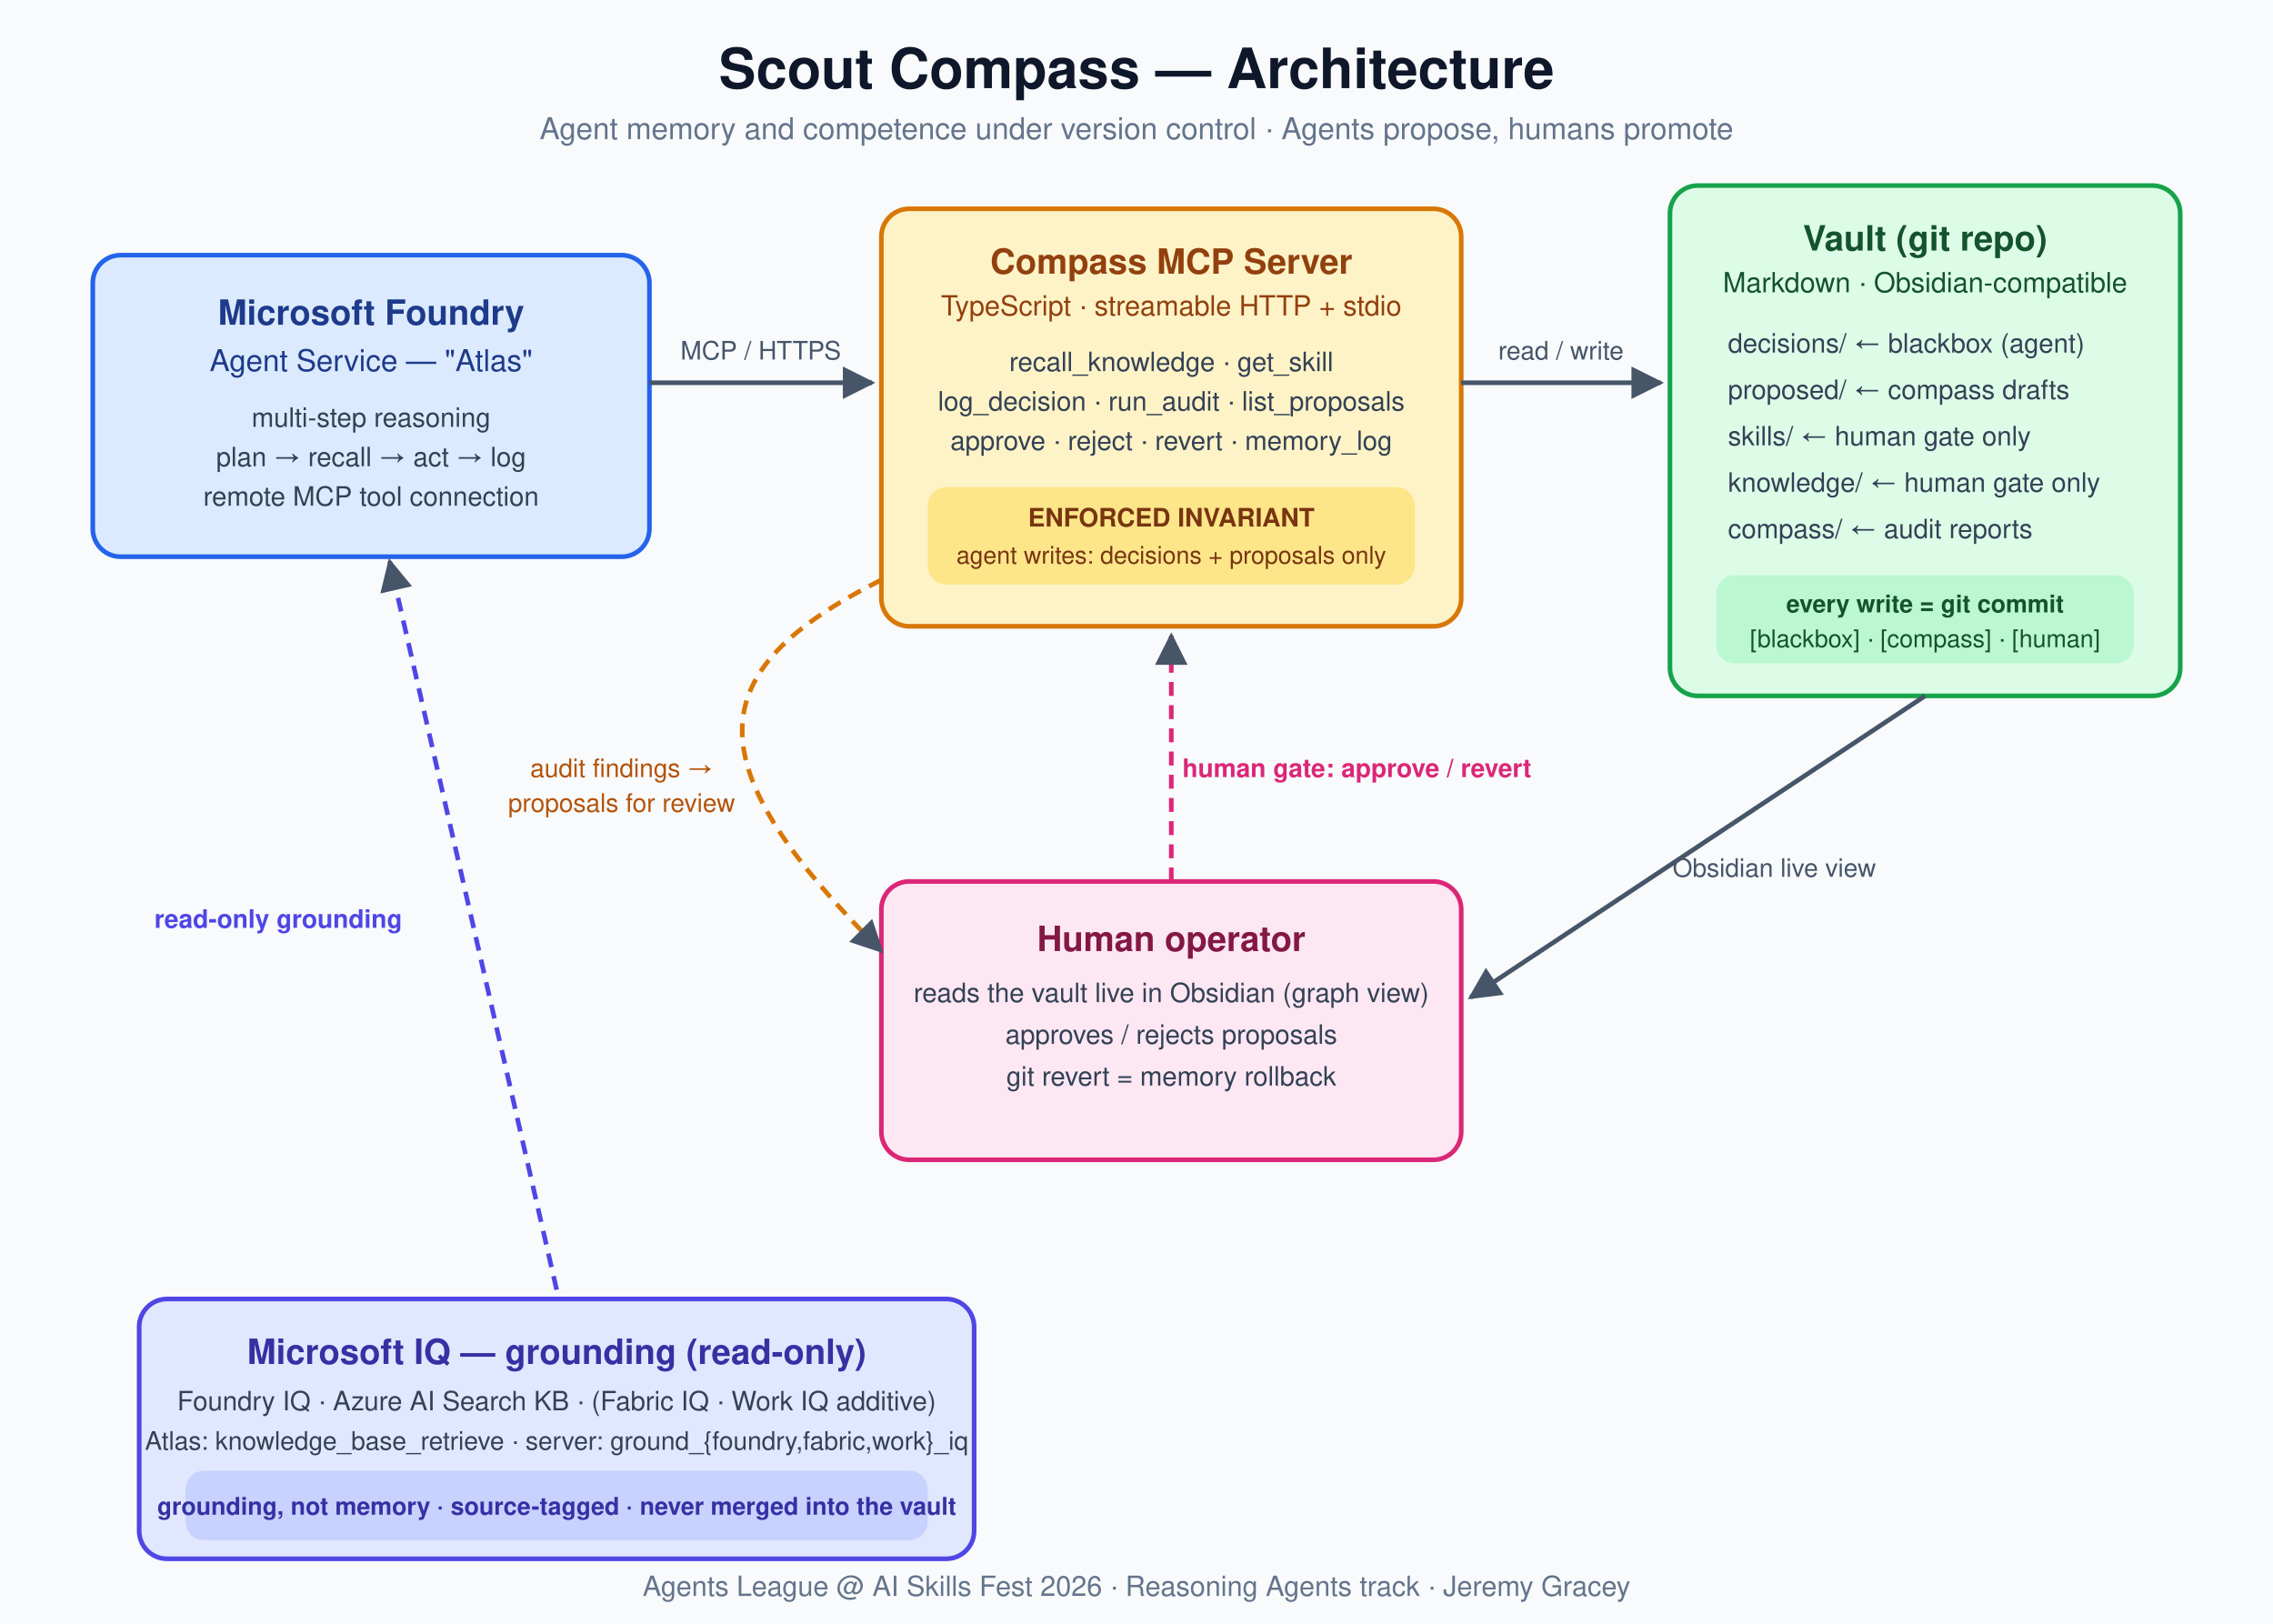
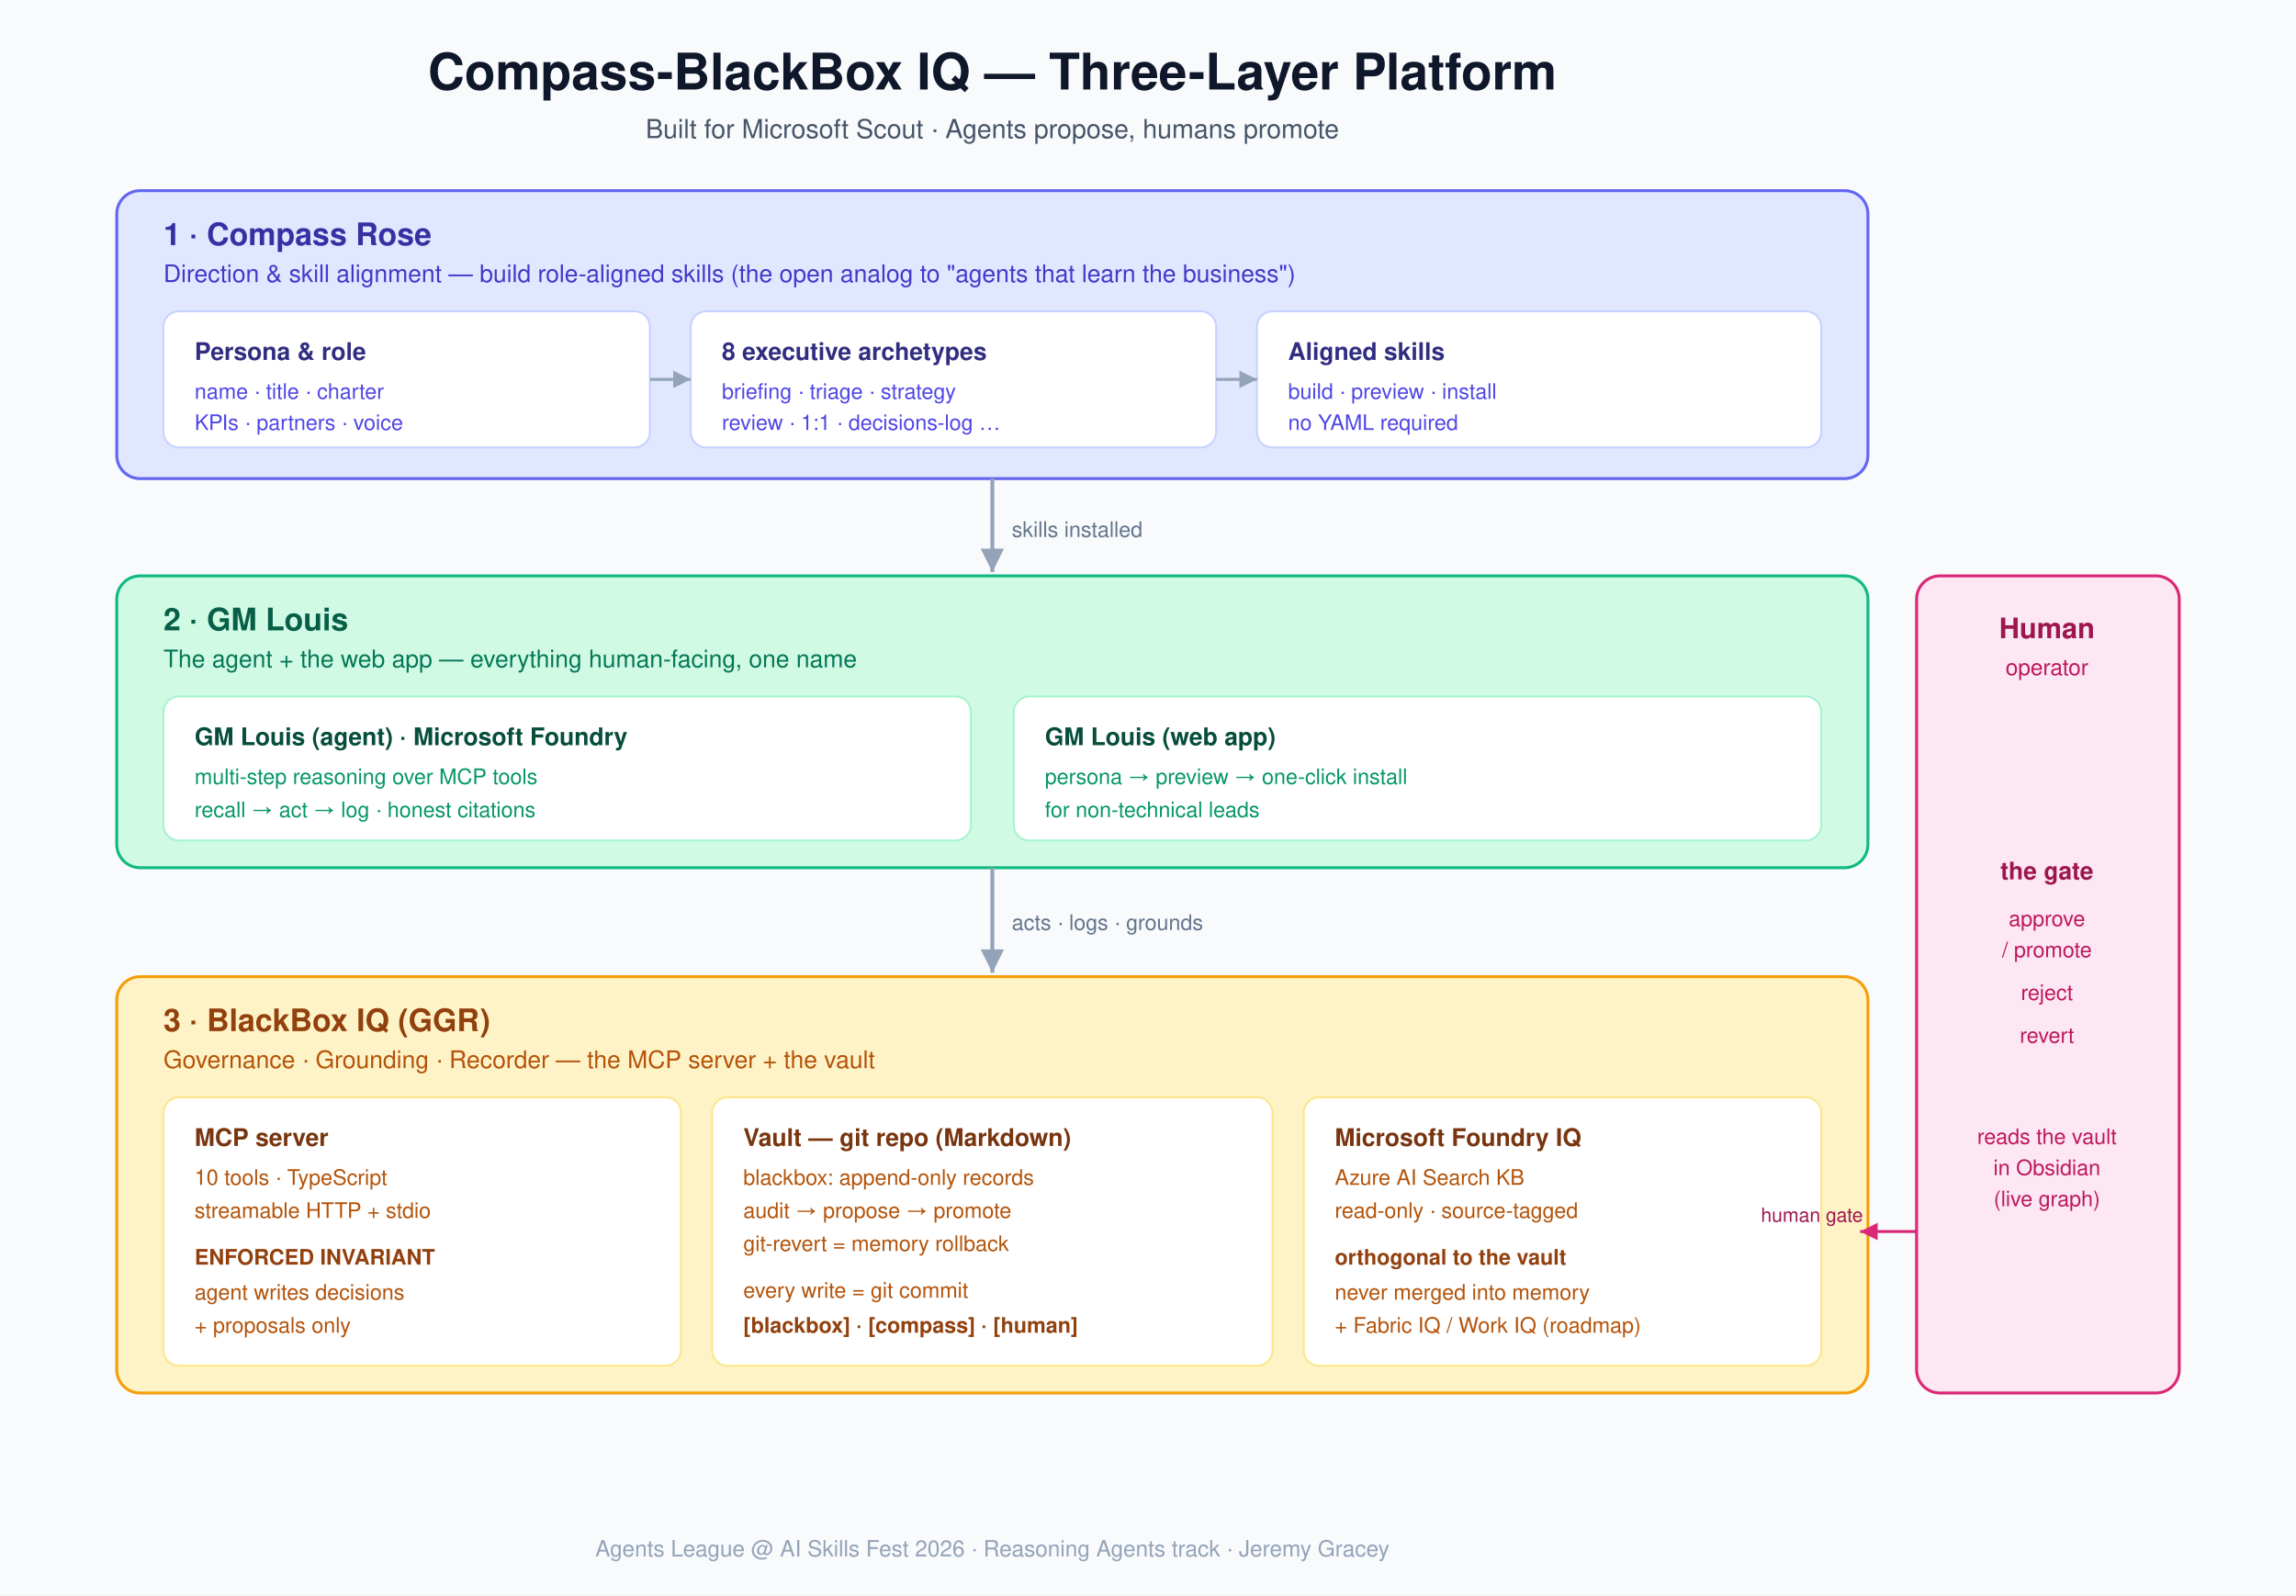
- <svg xmlns="http://www.w3.org/2000/svg" viewBox="0 0 980 700" font-family="Segoe UI, Helvetica, Arial, sans-serif">
+ <svg xmlns="http://www.w3.org/2000/svg" viewBox="0 0 1180 820" font-family="-apple-system, BlinkMacSystemFont, 'Segoe UI', Helvetica, Arial, sans-serif">
+   <rect width="1180" height="820" fill="#f8fafc" />
  <defs>
-     <marker id="arrow" viewBox="0 0 10 10" refX="9" refY="5" markerWidth="7" markerHeight="7" orient="auto-start-reverse">
-       <path d="M 0 0 L 10 5 L 0 10 z" fill="#475569" />
+     <marker id="arr" markerWidth="10" markerHeight="10" refX="6" refY="3" orient="auto">
+       <path d="M0,0 L6,3 L0,6 Z" fill="#94a3b8" />
+     </marker>
+     <marker id="arrp" markerWidth="10" markerHeight="10" refX="6" refY="3" orient="auto">
+       <path d="M0,0 L6,3 L0,6 Z" fill="#db2777" />
    </marker>
  </defs>
-   <rect width="980" height="700" fill="#f8fafc" />
-   <text x="490" y="38" text-anchor="middle" font-size="24" font-weight="700" fill="#0f172a">Scout Compass — Architecture</text>
-   <text x="490" y="60" text-anchor="middle" font-size="13" fill="#64748b">Agent memory and competence under version control · Agents propose, humans promote</text>
-   <rect x="40" y="110" width="240" height="130" rx="12" fill="#dbeafe" stroke="#2563eb" stroke-width="2" />
-   <text x="160" y="140" text-anchor="middle" font-size="15" font-weight="700" fill="#1e3a8a">Microsoft Foundry</text>
-   <text x="160" y="160" text-anchor="middle" font-size="13" fill="#1e3a8a">Agent Service — "Atlas"</text>
-   <text x="160" y="184" text-anchor="middle" font-size="11.5" fill="#334155">multi-step reasoning</text>
-   <text x="160" y="201" text-anchor="middle" font-size="11.5" fill="#334155">plan → recall → act → log</text>
-   <text x="160" y="218" text-anchor="middle" font-size="11.5" fill="#334155">remote MCP tool connection</text>
-   <rect x="380" y="90" width="250" height="180" rx="12" fill="#fef3c7" stroke="#d97706" stroke-width="2" />
-   <text x="505" y="118" text-anchor="middle" font-size="15" font-weight="700" fill="#92400e">Compass MCP Server</text>
-   <text x="505" y="136" text-anchor="middle" font-size="12" fill="#92400e">TypeScript · streamable HTTP + stdio</text>
-   <text x="505" y="160" text-anchor="middle" font-size="11.5" fill="#334155">recall_knowledge · get_skill</text>
-   <text x="505" y="177" text-anchor="middle" font-size="11.5" fill="#334155">log_decision · run_audit · list_proposals</text>
-   <text x="505" y="194" text-anchor="middle" font-size="11.5" fill="#334155">approve · reject · revert · memory_log</text>
-   <rect x="400" y="210" width="210" height="42" rx="8" fill="#fde68a" />
-   <text x="505" y="227" text-anchor="middle" font-size="11" font-weight="700" fill="#78350f">ENFORCED INVARIANT</text>
-   <text x="505" y="243" text-anchor="middle" font-size="10.5" fill="#78350f">agent writes: decisions + proposals only</text>
-   <rect x="720" y="80" width="220" height="220" rx="12" fill="#dcfce7" stroke="#16a34a" stroke-width="2" />
-   <text x="830" y="108" text-anchor="middle" font-size="15" font-weight="700" fill="#14532d">Vault (git repo)</text>
-   <text x="830" y="126" text-anchor="middle" font-size="12" fill="#14532d">Markdown · Obsidian-compatible</text>
-   <text x="745" y="152" font-size="11.5" fill="#334155">decisions/   ← blackbox (agent)</text>
-   <text x="745" y="172" font-size="11.5" fill="#334155">proposed/   ← compass drafts</text>
-   <text x="745" y="192" font-size="11.5" fill="#334155">skills/        ← human gate only</text>
-   <text x="745" y="212" font-size="11.5" fill="#334155">knowledge/ ← human gate only</text>
-   <text x="745" y="232" font-size="11.5" fill="#334155">compass/    ← audit reports</text>
-   <rect x="740" y="248" width="180" height="38" rx="8" fill="#bbf7d0" />
-   <text x="830" y="264" text-anchor="middle" font-size="10.5" font-weight="700" fill="#14532d">every write = git commit</text>
-   <text x="830" y="279" text-anchor="middle" font-size="10.5" fill="#14532d">[blackbox] · [compass] · [human]</text>
-   <rect x="380" y="380" width="250" height="120" rx="12" fill="#fce7f3" stroke="#db2777" stroke-width="2" />
-   <text x="505" y="410" text-anchor="middle" font-size="15" font-weight="700" fill="#831843">Human operator</text>
-   <text x="505" y="432" text-anchor="middle" font-size="11.5" fill="#334155">reads the vault live in Obsidian (graph view)</text>
-   <text x="505" y="450" text-anchor="middle" font-size="11.5" fill="#334155">approves / rejects proposals</text>
-   <text x="505" y="468" text-anchor="middle" font-size="11.5" fill="#334155">git revert = memory rollback</text>
-   <line x1="280" y1="165" x2="376" y2="165" stroke="#475569" stroke-width="2" marker-end="url(#arrow)" />
-   <text x="328" y="155" text-anchor="middle" font-size="11" fill="#475569">MCP / HTTPS</text>
-   <line x1="630" y1="165" x2="716" y2="165" stroke="#475569" stroke-width="2" marker-end="url(#arrow)" />
-   <text x="673" y="155" text-anchor="middle" font-size="11" fill="#475569">read / write</text>
-   <line x1="830" y1="300" x2="634" y2="430" stroke="#475569" stroke-width="2" marker-end="url(#arrow)" />
-   <text x="765" y="378" text-anchor="middle" font-size="11" fill="#475569">Obsidian live view</text>
-   <line x1="505" y1="380" x2="505" y2="274" stroke="#db2777" stroke-width="2" stroke-dasharray="6 4" marker-end="url(#arrow)" />
-   <text x="585" y="335" text-anchor="middle" font-size="11" font-weight="700" fill="#db2777">human gate: approve / revert</text>
-   <path d="M 380 250 C 300 290, 300 330, 380 410" fill="none" stroke="#d97706" stroke-width="2" stroke-dasharray="6 4" marker-end="url(#arrow)" />
-   <text x="268" y="335" text-anchor="middle" font-size="11" fill="#b45309">audit findings →</text>
-   <text x="268" y="350" text-anchor="middle" font-size="11" fill="#b45309">proposals for review</text>
-   <rect x="60" y="560" width="360" height="112" rx="12" fill="#e0e7ff" stroke="#4f46e5" stroke-width="2" />
-   <text x="240" y="588" text-anchor="middle" font-size="15" font-weight="700" fill="#3730a3">Microsoft IQ — grounding (read-only)</text>
-   <text x="240" y="608" text-anchor="middle" font-size="11.5" fill="#334155">Foundry IQ · Azure AI Search KB · (Fabric IQ · Work IQ additive)</text>
-   <text x="240" y="625" text-anchor="middle" font-size="11" fill="#334155">Atlas: knowledge_base_retrieve · server: ground_{foundry,fabric,work}_iq</text>
-   <rect x="80" y="634" width="320" height="30" rx="8" fill="#c7d2fe" />
-   <text x="240" y="653" text-anchor="middle" font-size="10.5" font-weight="700" fill="#3730a3">grounding, not memory · source-tagged · never merged into the vault</text>
-   <line x1="240" y1="556" x2="168" y2="242" stroke="#4f46e5" stroke-width="2" stroke-dasharray="6 4" marker-end="url(#arrow)" />
-   <text x="120" y="400" text-anchor="middle" font-size="11" font-weight="700" fill="#4f46e5">read-only grounding</text>
-   <text x="490" y="688" text-anchor="middle" font-size="12" fill="#64748b">Agents League @ AI Skills Fest 2026 · Reasoning Agents track · Jeremy Gracey</text>
+   <text x="510" y="46" text-anchor="middle" font-size="26" font-weight="700" fill="#0f172a">Compass-BlackBox IQ — Three-Layer Platform</text>
+   <text x="510" y="71" text-anchor="middle" font-size="13.5" fill="#475569">Built for Microsoft Scout · Agents propose, humans promote</text>
+   <rect x="60" y="98" width="900" height="148" rx="12" fill="#e0e7ff" stroke="#6366f1" stroke-width="1.5" />
+   <text x="84" y="126" font-size="16" font-weight="700" fill="#3730a3">1 · Compass Rose</text>
+   <text x="84" y="145" font-size="12.5" fill="#4338ca">Direction &amp; skill alignment — build role-aligned skills (the open analog to "agents that learn the business")</text>
+   <rect x="84" y="160" width="250" height="70" rx="8" fill="#ffffff" stroke="#c7d2fe" />
+   <text x="100" y="185" font-size="12.5" font-weight="600" fill="#312e81">Persona &amp; role</text>
+   <text x="100" y="205" font-size="11" fill="#4f46e5">name · title · charter</text>
+   <text x="100" y="221" font-size="11" fill="#4f46e5">KPIs · partners · voice</text>
+   <rect x="355" y="160" width="270" height="70" rx="8" fill="#ffffff" stroke="#c7d2fe" />
+   <text x="371" y="185" font-size="12.5" font-weight="600" fill="#312e81">8 executive archetypes</text>
+   <text x="371" y="205" font-size="11" fill="#4f46e5">briefing · triage · strategy</text>
+   <text x="371" y="221" font-size="11" fill="#4f46e5">review · 1:1 · decisions-log …</text>
+   <rect x="646" y="160" width="290" height="70" rx="8" fill="#ffffff" stroke="#c7d2fe" />
+   <text x="662" y="185" font-size="12.5" font-weight="600" fill="#312e81">Aligned skills</text>
+   <text x="662" y="205" font-size="11" fill="#4f46e5">build · preview · install</text>
+   <text x="662" y="221" font-size="11" fill="#4f46e5">no YAML required</text>
+   <path d="M334,195 L355,195" stroke="#94a3b8" stroke-width="1.5" marker-end="url(#arr)" />
+   <path d="M625,195 L646,195" stroke="#94a3b8" stroke-width="1.5" marker-end="url(#arr)" />
+   <path d="M510,246 L510,294" stroke="#94a3b8" stroke-width="2" marker-end="url(#arr)" />
+   <text x="520" y="276" font-size="11" fill="#64748b">skills installed</text>
+   <rect x="60" y="296" width="900" height="150" rx="12" fill="#d1fae5" stroke="#10b981" stroke-width="1.5" />
+   <text x="84" y="324" font-size="16" font-weight="700" fill="#065f46">2 · GM Louis</text>
+   <text x="84" y="343" font-size="12.5" fill="#047857">The agent + the web app — everything human-facing, one name</text>
+   <rect x="84" y="358" width="415" height="74" rx="8" fill="#ffffff" stroke="#a7f3d0" />
+   <text x="100" y="383" font-size="12.5" font-weight="600" fill="#064e3b">GM Louis (agent) · Microsoft Foundry</text>
+   <text x="100" y="403" font-size="11" fill="#059669">multi-step reasoning over MCP tools</text>
+   <text x="100" y="420" font-size="11" fill="#059669">recall → act → log · honest citations</text>
+   <rect x="521" y="358" width="415" height="74" rx="8" fill="#ffffff" stroke="#a7f3d0" />
+   <text x="537" y="383" font-size="12.5" font-weight="600" fill="#064e3b">GM Louis (web app)</text>
+   <text x="537" y="403" font-size="11" fill="#059669">persona → preview → one-click install</text>
+   <text x="537" y="420" font-size="11" fill="#059669">for non-technical leads</text>
+   <path d="M510,446 L510,500" stroke="#94a3b8" stroke-width="2" marker-end="url(#arr)" />
+   <text x="520" y="478" font-size="11" fill="#64748b">acts · logs · grounds</text>
+   <rect x="60" y="502" width="900" height="214" rx="12" fill="#fef3c7" stroke="#f59e0b" stroke-width="1.5" />
+   <text x="84" y="530" font-size="16" font-weight="700" fill="#92400e">3 · BlackBox IQ (GGR)</text>
+   <text x="84" y="549" font-size="12.5" fill="#b45309">Governance · Grounding · Recorder — the MCP server + the vault</text>
+   <rect x="84" y="564" width="266" height="138" rx="8" fill="#ffffff" stroke="#fde68a" />
+   <text x="100" y="589" font-size="12.5" font-weight="600" fill="#78350f">MCP server</text>
+   <text x="100" y="609" font-size="11" fill="#b45309">10 tools · TypeScript</text>
+   <text x="100" y="626" font-size="11" fill="#b45309">streamable HTTP + stdio</text>
+   <text x="100" y="650" font-size="11" font-weight="600" fill="#92400e">ENFORCED INVARIANT</text>
+   <text x="100" y="668" font-size="11" fill="#b45309">agent writes decisions</text>
+   <text x="100" y="685" font-size="11" fill="#b45309">+ proposals only</text>
+   <rect x="366" y="564" width="288" height="138" rx="8" fill="#ffffff" stroke="#fde68a" />
+   <text x="382" y="589" font-size="12.5" font-weight="600" fill="#78350f">Vault — git repo (Markdown)</text>
+   <text x="382" y="609" font-size="11" fill="#b45309">blackbox: append-only records</text>
+   <text x="382" y="626" font-size="11" fill="#b45309">audit → propose → promote</text>
+   <text x="382" y="643" font-size="11" fill="#b45309">git-revert = memory rollback</text>
+   <text x="382" y="667" font-size="11" fill="#b45309">every write = git commit</text>
+   <text x="382" y="685" font-size="11" font-weight="600" fill="#92400e">[blackbox] · [compass] · [human]</text>
+   <rect x="670" y="564" width="266" height="138" rx="8" fill="#ffffff" stroke="#fde68a" />
+   <text x="686" y="589" font-size="12.5" font-weight="600" fill="#78350f">Microsoft Foundry IQ</text>
+   <text x="686" y="609" font-size="11" fill="#b45309">Azure AI Search KB</text>
+   <text x="686" y="626" font-size="11" fill="#b45309">read-only · source-tagged</text>
+   <text x="686" y="650" font-size="11" font-weight="600" fill="#92400e">orthogonal to the vault</text>
+   <text x="686" y="668" font-size="11" fill="#b45309">never merged into memory</text>
+   <text x="686" y="685" font-size="11" fill="#b45309">+ Fabric IQ / Work IQ (roadmap)</text>
+   <rect x="985" y="296" width="135" height="420" rx="12" fill="#fce7f3" stroke="#db2777" stroke-width="1.5" />
+   <text x="1052" y="328" text-anchor="middle" font-size="14.5" font-weight="700" fill="#9d174d">Human</text>
+   <text x="1052" y="347" text-anchor="middle" font-size="11.5" fill="#be185d">operator</text>
+   <text x="1052" y="452" text-anchor="middle" font-size="12.5" font-weight="600" fill="#9d174d">the gate</text>
+   <text x="1052" y="476" text-anchor="middle" font-size="11" fill="#be185d">approve</text>
+   <text x="1052" y="492" text-anchor="middle" font-size="11" fill="#be185d">/ promote</text>
+   <text x="1052" y="514" text-anchor="middle" font-size="11" fill="#be185d">reject</text>
+   <text x="1052" y="536" text-anchor="middle" font-size="11" fill="#be185d">revert</text>
+   <text x="1052" y="588" text-anchor="middle" font-size="11" fill="#be185d">reads the vault</text>
+   <text x="1052" y="604" text-anchor="middle" font-size="11" fill="#be185d">in Obsidian</text>
+   <text x="1052" y="620" text-anchor="middle" font-size="11" fill="#be185d">(live graph)</text>
+   <path d="M985,633 L956,633" stroke="#db2777" stroke-width="1.5" marker-end="url(#arrp)" />
+   <text x="905" y="628" font-size="10" fill="#9d174d">human gate</text>
+   <text x="510" y="800" text-anchor="middle" font-size="11.5" fill="#94a3b8">Agents League @ AI Skills Fest 2026 · Reasoning Agents track · Jeremy Gracey</text>
</svg>
